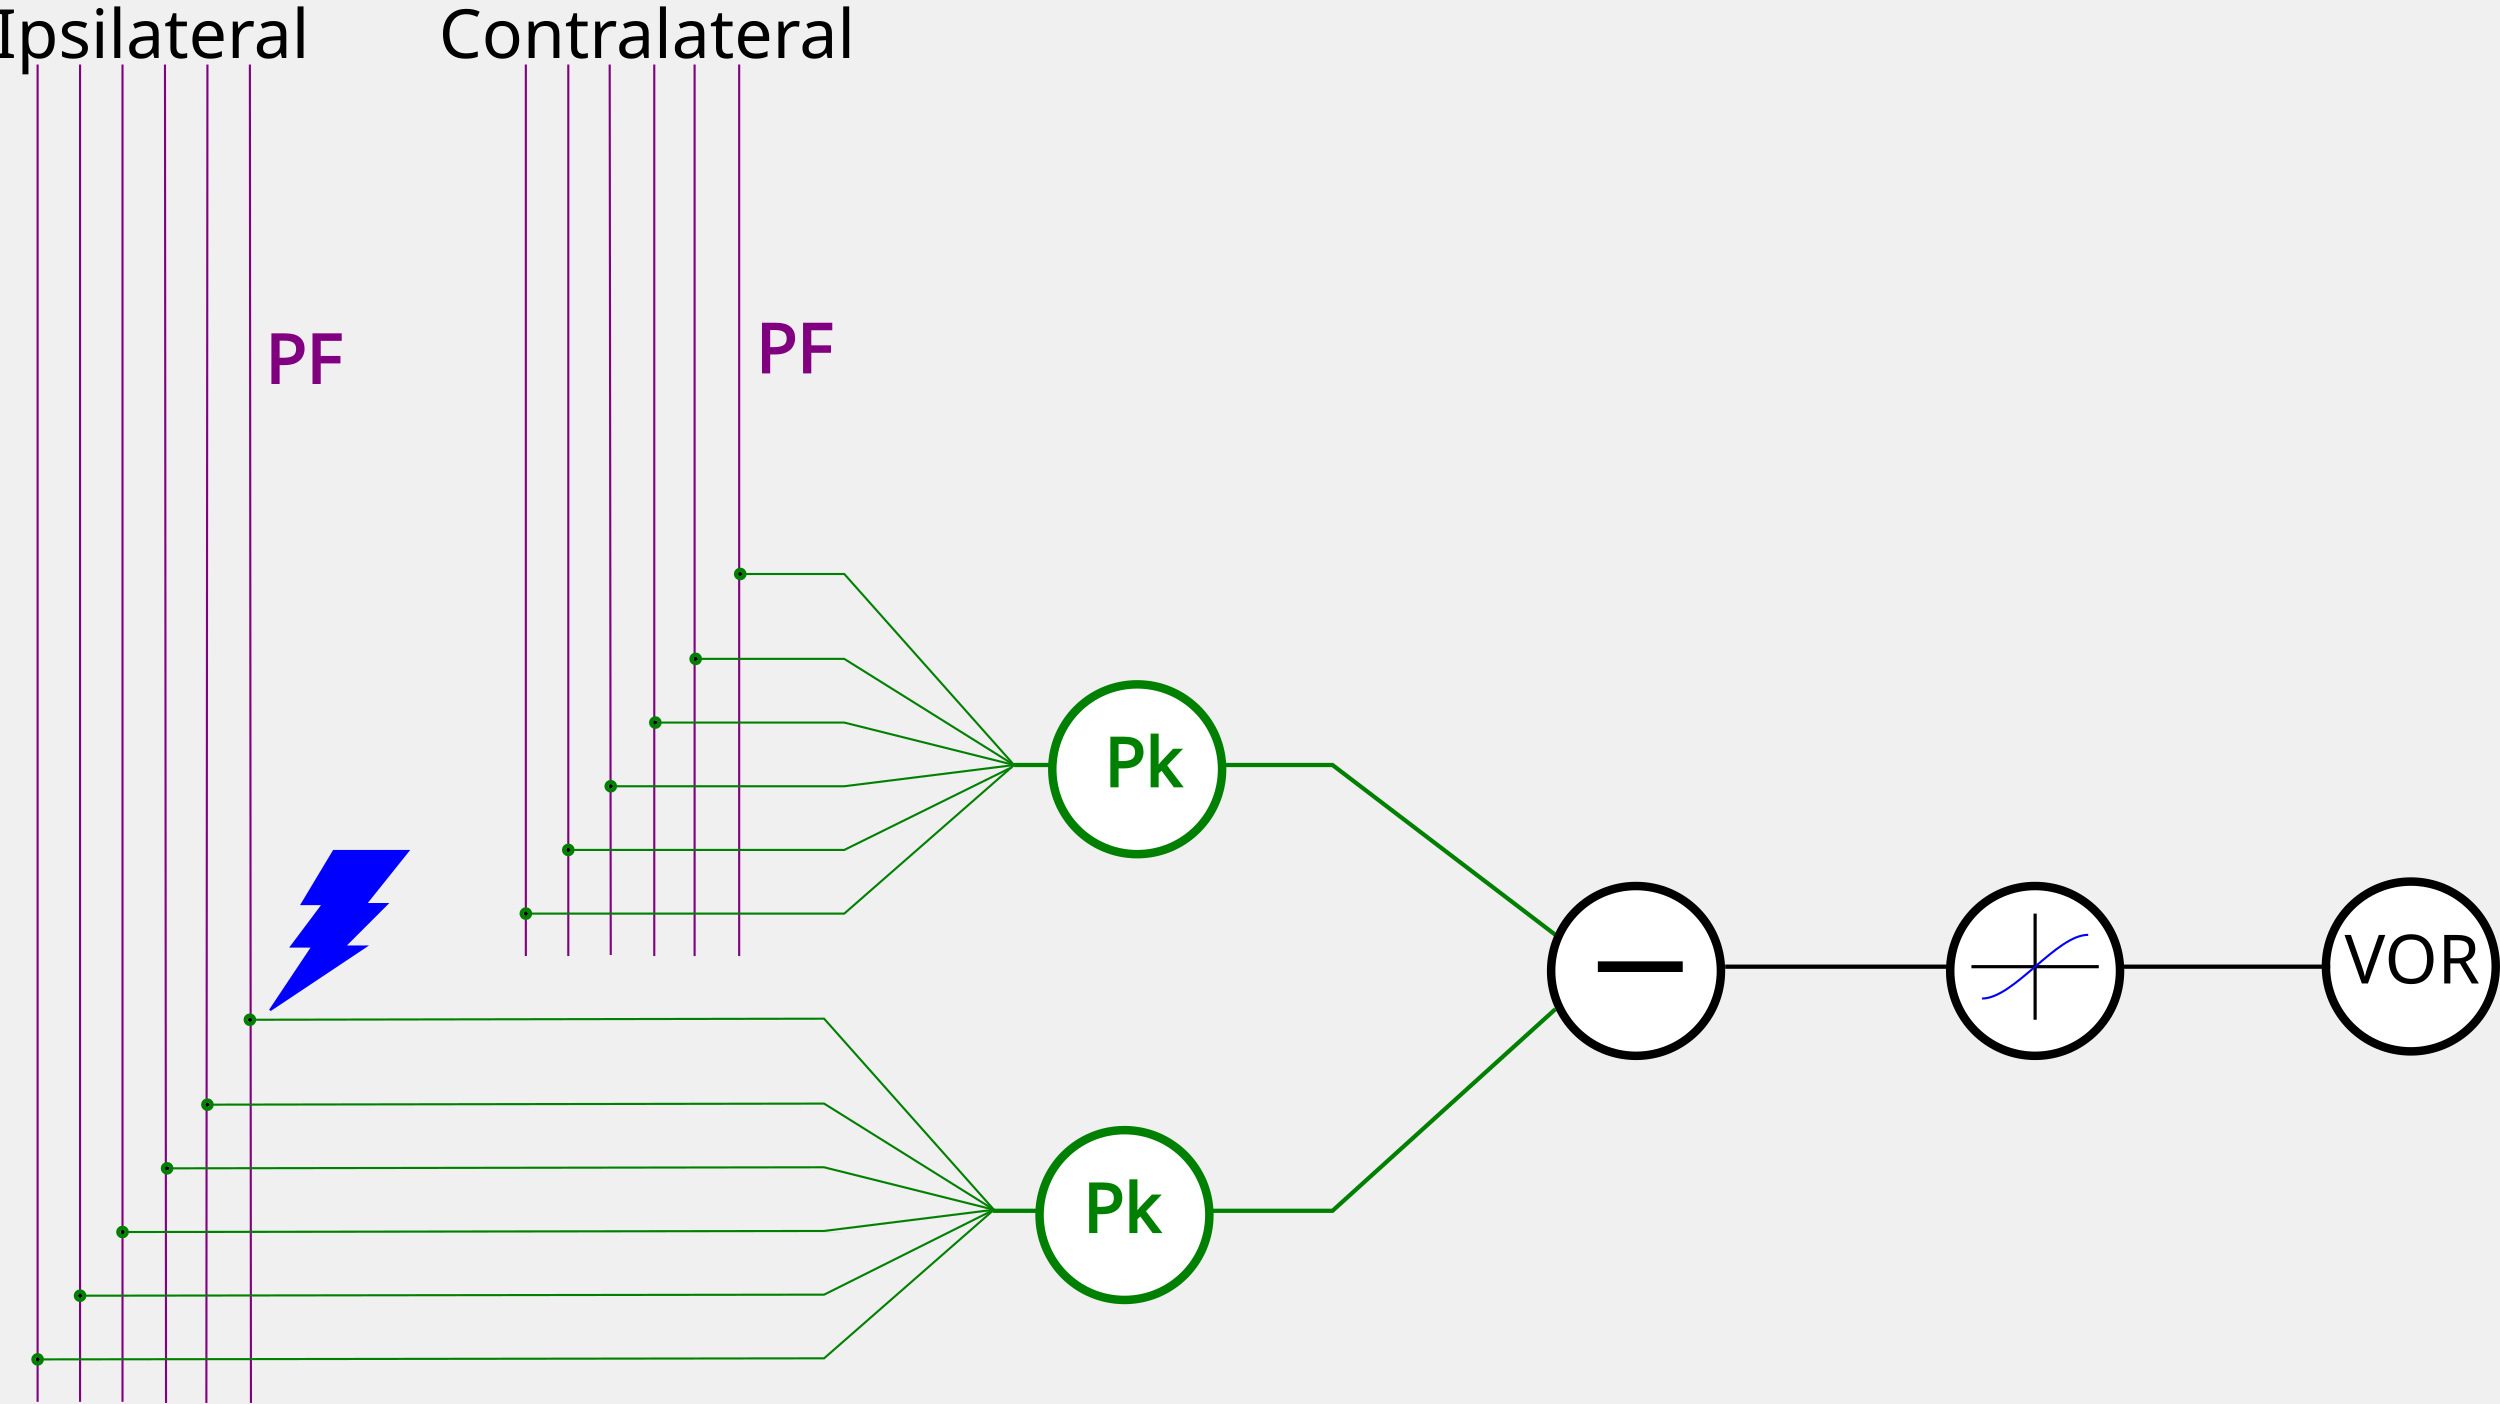
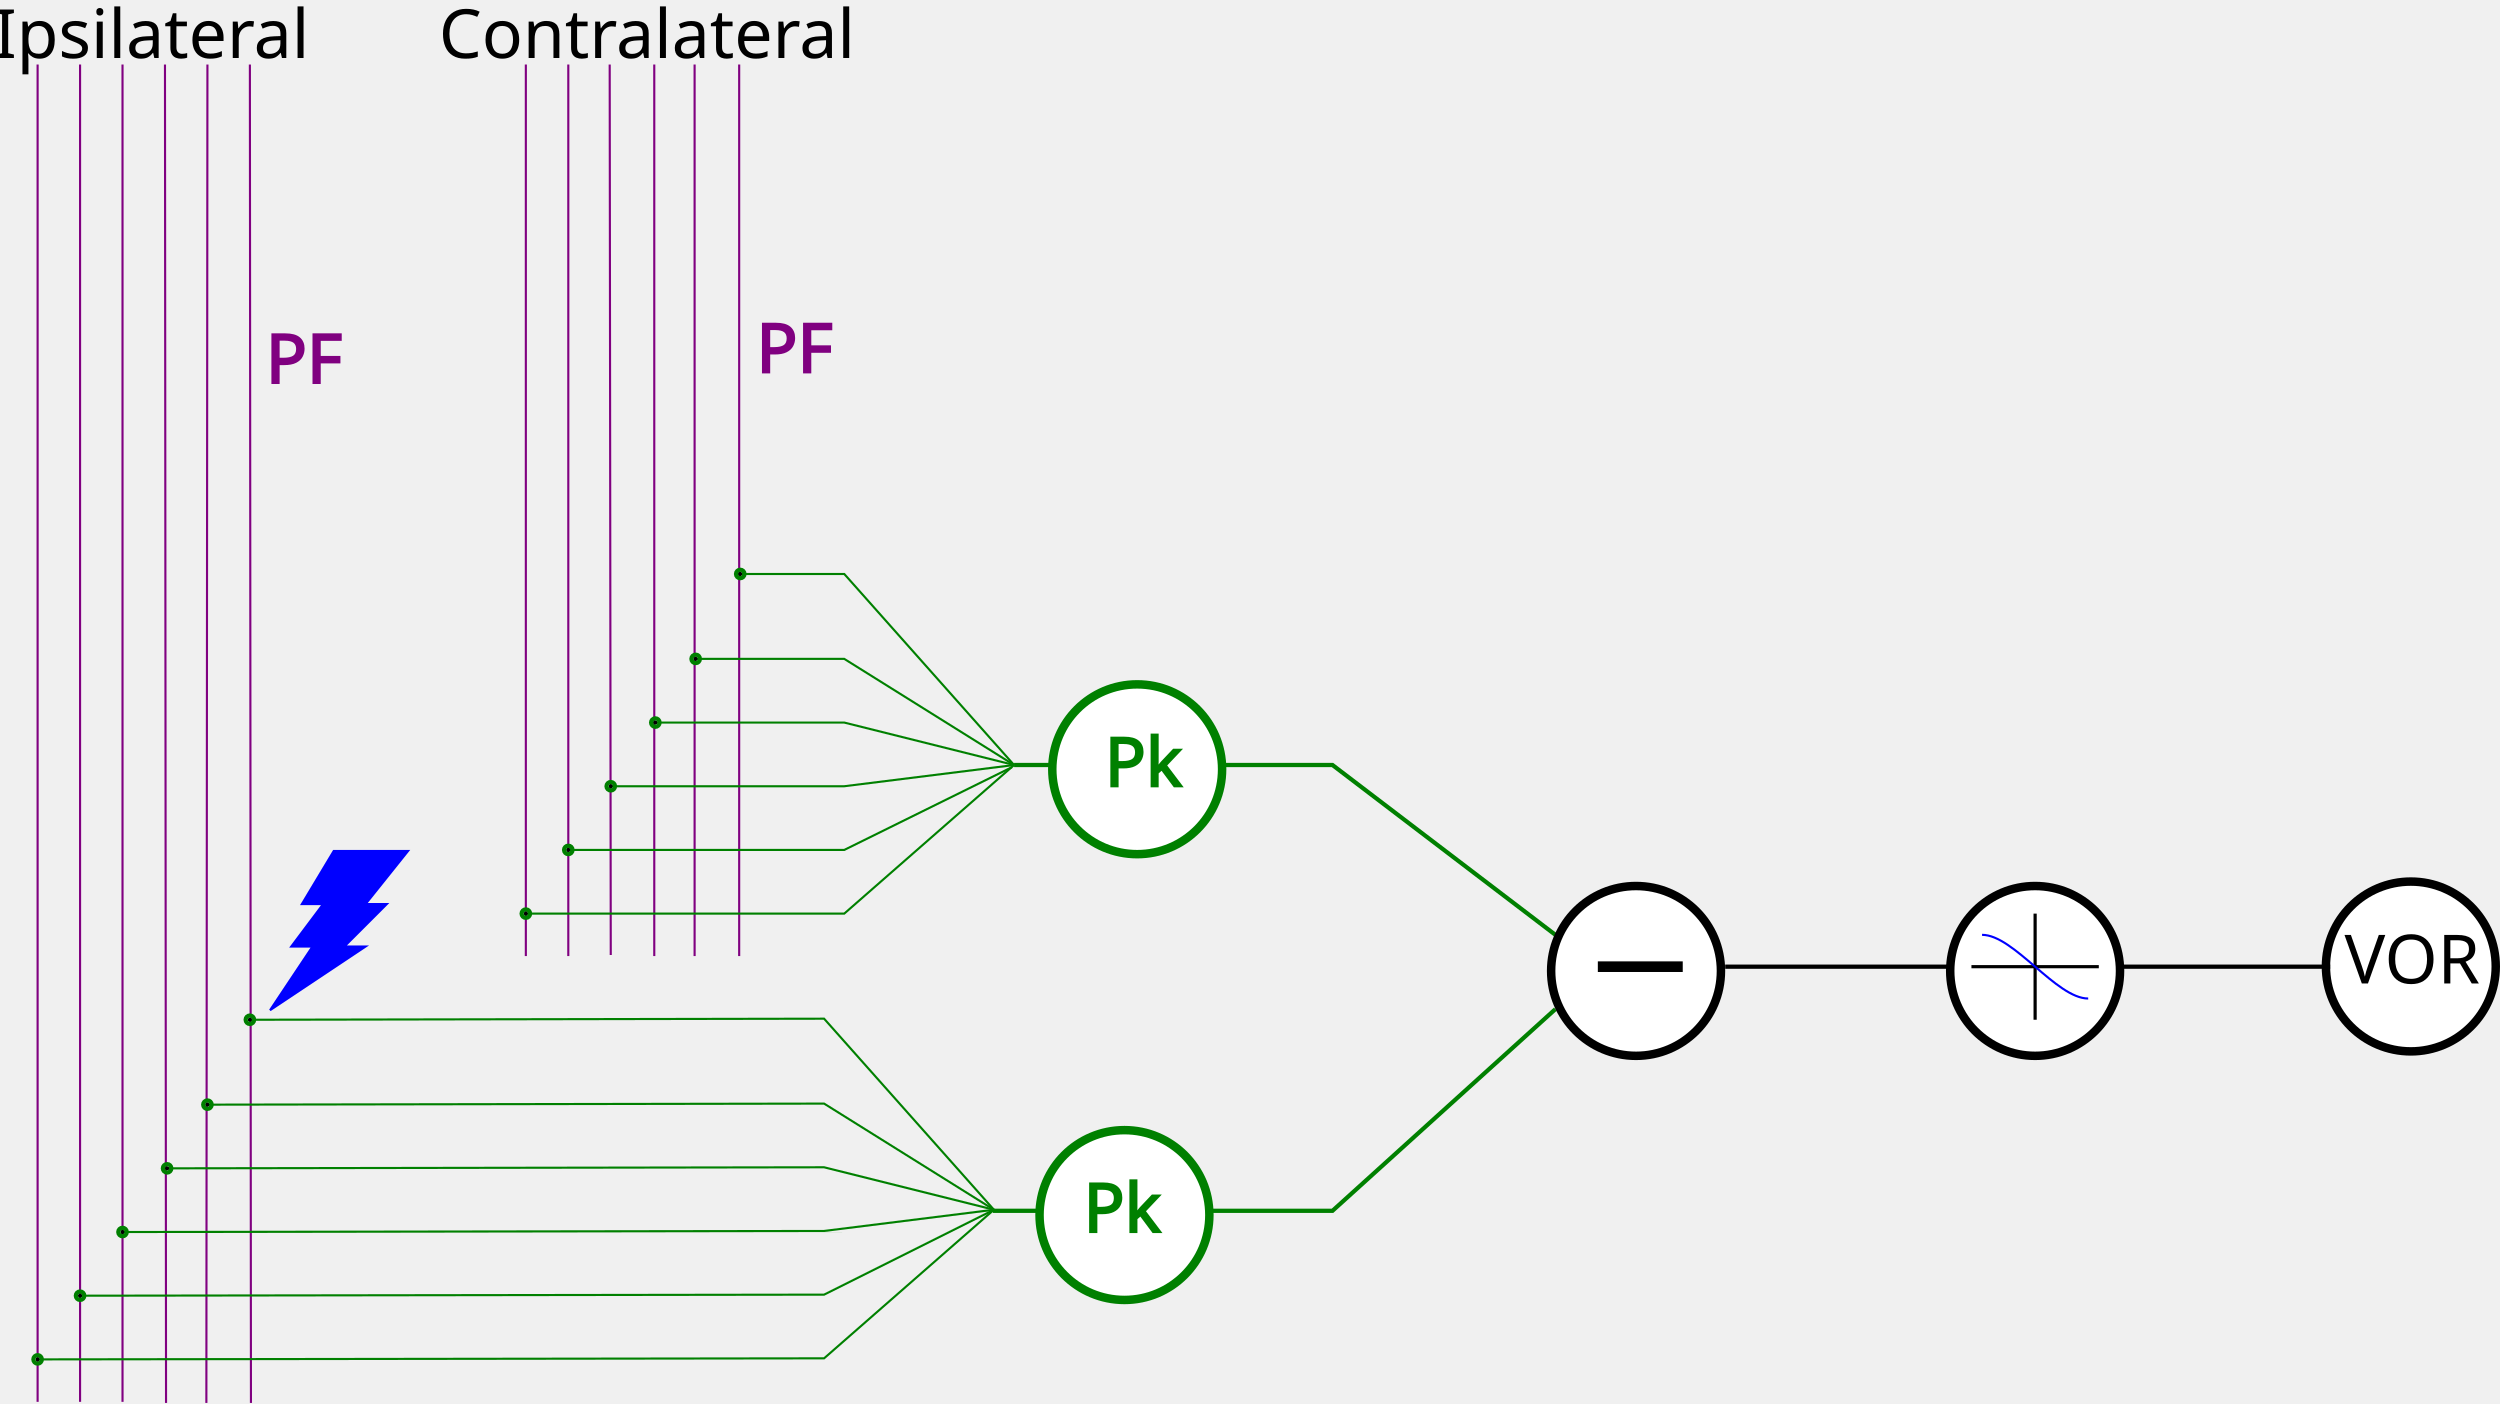
<svg xmlns="http://www.w3.org/2000/svg" width="1177.717" height="661.391" id="svg5521" version="1.1">
  <defs id="defs5523" />
  <g id="layer1" transform="translate(177.7174,-1.971558)">
    <path style="fill:#800080;stroke:#800080;stroke-width:1px;stroke-linecap:butt;stroke-linejoin:miter;stroke-opacity:1" d="M 70,32.362 70,452.362" id="path5531" />
    <path style="fill:#800080;stroke:#800080;stroke-width:1px;stroke-linecap:butt;stroke-linejoin:miter;stroke-opacity:1" d="M 90,32.362 90,452.362" id="path5531-5" />
    <path style="fill:#800080;stroke:#800080;stroke-width:1px;stroke-linecap:butt;stroke-linejoin:miter;stroke-opacity:1" d="M 109.5,32.362 110,451.862" id="path5531-1" />
    <path style="fill:#800080;stroke:#800080;stroke-width:1px;stroke-linecap:butt;stroke-linejoin:miter;stroke-opacity:1" d="m 170.5,32.362 0,420" id="path5531-7" />
    <path style="fill:#800080;stroke:#800080;stroke-width:1px;stroke-linecap:butt;stroke-linejoin:miter;stroke-opacity:1" d="m 149.5,32.362 0,420" id="path5531-11" />
    <path style="fill:#800080;stroke:#800080;stroke-width:1px;stroke-linecap:butt;stroke-linejoin:miter;stroke-opacity:1" d="m 130.5,32.362 0,420" id="path5531-52" />
    <path style="fill:none;stroke:#008000;stroke-width:1px;stroke-linecap:butt;stroke-linejoin:miter;stroke-opacity:1" d="m 300,362.362 -80,-90 -50,0" id="path5597" />
    <path style="fill:none;stroke:#008000;stroke-width:1px;stroke-linecap:butt;stroke-linejoin:miter;stroke-opacity:1" d="m 300,362.362 -80,-50 -70,0" id="path5599" />
    <path style="fill:none;stroke:#008000;stroke-width:1px;stroke-linecap:butt;stroke-linejoin:miter;stroke-opacity:1" d="m 299,363.362 -79,39 -130,0" id="path5605" />
    <path style="fill:none;stroke:#008000;stroke-width:2;stroke-linecap:butt;stroke-linejoin:miter;stroke-miterlimit:4;stroke-opacity:1;stroke-dasharray:none" d="m 300,362.362 150,0 105,80" id="path5609" />
    <path style="fill:#ffffff;fill-opacity:1;stroke:#008000;stroke-width:4;stroke-linecap:butt;stroke-miterlimit:4;stroke-opacity:1;stroke-dasharray:none;stroke-dashoffset:0" id="path5611" d="m 410,482.362 c 0,22.091 -17.909,40 -40,40 -22.091,0 -40,-17.909 -40,-40 0,-22.091 17.909,-40 40,-40 22.091,0 40,17.909 40,40 z" transform="translate(-12,-118)" />
    <path style="fill:none;stroke:#008000;stroke-width:1px;stroke-linecap:butt;stroke-linejoin:miter;stroke-opacity:1" d="m 130,342.362 90,0 80,20" id="path5613" />
    <path style="fill:none;stroke:#008000;stroke-width:1px;stroke-linecap:butt;stroke-linejoin:miter;stroke-opacity:1" d="m 110,372.362 110,0 80,-10" id="path5615" />
    <path style="fill:none;stroke:#008000;stroke-width:1px;stroke-linecap:butt;stroke-linejoin:miter;stroke-opacity:1" d="m 70,432.362 150,0 80,-70" id="path5619" />
    <path style="fill:#800080;stroke:#800080;stroke-width:1px;stroke-linecap:butt;stroke-linejoin:miter;stroke-opacity:1" d="m -160,32.362 0,630" id="path5531-76" />
    <path style="fill:#800080;stroke:#800080;stroke-width:1px;stroke-linecap:butt;stroke-linejoin:miter;stroke-opacity:1" d="m -140,32.362 0,630" id="path5531-5-1" />
    <path style="fill:#800080;stroke:#800080;stroke-width:1px;stroke-linecap:butt;stroke-linejoin:miter;stroke-opacity:1" d="m -120,32.362 0,630" id="path5531-1-4" />
    <path style="fill:#800080;stroke:#800080;stroke-width:1px;stroke-linecap:butt;stroke-linejoin:miter;stroke-opacity:1" d="m -60,32.362 0.5,630.5" id="path5531-7-2" />
    <path style="fill:#800080;stroke:#800080;stroke-width:1px;stroke-linecap:butt;stroke-linejoin:miter;stroke-opacity:1" d="M -80,32.362 -80.5,662.862" id="path5531-11-3" />
    <path style="fill:#800080;stroke:#800080;stroke-width:1px;stroke-linecap:butt;stroke-linejoin:miter;stroke-opacity:1" d="m -100,32.362 0.5,630.5" id="path5531-52-2" />
    <path style="fill:none;stroke:#008000;stroke-width:1px;stroke-linecap:butt;stroke-linejoin:miter;stroke-opacity:1" d="m 290.5,571.862 -80,-90 -270.5,0.5" id="path5597-2" />
    <path style="fill:none;stroke:#008000;stroke-width:1px;stroke-linecap:butt;stroke-linejoin:miter;stroke-opacity:1" d="m 290.5,571.862 -80,-50 -290.5,0.5" id="path5599-1" />
    <path style="fill:none;stroke:#008000;stroke-width:1px;stroke-linecap:butt;stroke-linejoin:miter;stroke-opacity:1" d="m 290.5,571.862 -80,40 -350.5,0.5" id="path5605-6" />
    <path style="fill:none;stroke:#008000;stroke-width:2;stroke-linecap:butt;stroke-linejoin:miter;stroke-miterlimit:4;stroke-opacity:1;stroke-dasharray:none" d="m 290,572.362 160,0 105,-95" id="path5609-8" />
    <path style="fill:#ffffff;fill-opacity:1;stroke:#008000;stroke-width:4;stroke-linecap:butt;stroke-miterlimit:4;stroke-opacity:1;stroke-dasharray:none;stroke-dashoffset:0" id="path5611-5" d="m 410,482.362 c 0,22.091 -17.909,40 -40,40 -22.091,0 -40,-17.909 -40,-40 0,-22.091 17.909,-40 40,-40 22.091,0 40,17.909 40,40 z" transform="translate(-18,92)" />
    <path style="fill:none;stroke:#008000;stroke-width:1px;stroke-linecap:butt;stroke-linejoin:miter;stroke-opacity:1" d="m -100,552.362 310.5,-0.5 80,20" id="path5613-7" />
    <path style="fill:none;stroke:#008000;stroke-width:1px;stroke-linecap:butt;stroke-linejoin:miter;stroke-opacity:1" d="m -120,582.362 330.5,-0.5 80,-10" id="path5615-6" />
    <path style="fill:none;stroke:#008000;stroke-width:1px;stroke-linecap:butt;stroke-linejoin:miter;stroke-opacity:1" d="m -160,642.362 370.5,-0.5 80,-70" id="path5619-1" />
    <text xml:space="preserve" style="font-size:14px;font-style:normal;font-weight:normal;line-height:125%;letter-spacing:0px;word-spacing:0px;fill:#008000;fill-opacity:1;stroke:#008000;font-family:Sans" x="342.75" y="372.362" id="text5678">
      <tspan id="tspan5680" x="342.75" y="372.362" style="font-size:32px;fill:#008000;stroke:#008000">Pk</tspan>
    </text>
    <text xml:space="preserve" style="font-size:14px;font-style:normal;font-weight:normal;line-height:125%;letter-spacing:0px;word-spacing:0px;fill:#008000;fill-opacity:1;stroke:#008000;font-family:Sans" x="332.75" y="582.362" id="text5678-8">
      <tspan id="tspan5680-9" x="332.75" y="582.362" style="font-size:32px;fill:#008000;stroke:#008000">Pk</tspan>
    </text>
    <path style="fill:#000000;fill-opacity:1;stroke:#008000;stroke-width:4;stroke-linecap:butt;stroke-miterlimit:4;stroke-opacity:1;stroke-dasharray:none;stroke-dashoffset:0" id="path5705" d="m 172,272.362 c 0,0.552 -0.448,1 -1,1 -0.552,0 -1,-0.448 -1,-1 0,-0.552 0.448,-1 1,-1 0.552,0 1,0.448 1,1 z" />
    <path style="fill:#000000;fill-opacity:1;stroke:#008000;stroke-width:4;stroke-linecap:butt;stroke-miterlimit:4;stroke-opacity:1;stroke-dasharray:none;stroke-dashoffset:0" id="path5705-2" d="m 172,272.362 c 0,0.552 -0.448,1 -1,1 -0.552,0 -1,-0.448 -1,-1 0,-0.552 0.448,-1 1,-1 0.552,0 1,0.448 1,1 z" transform="translate(-21,40)" />
    <path style="fill:#000000;fill-opacity:1;stroke:#008000;stroke-width:4;stroke-linecap:butt;stroke-miterlimit:4;stroke-opacity:1;stroke-dasharray:none;stroke-dashoffset:0" id="path5705-2-7" d="m 172,272.362 c 0,0.552 -0.448,1 -1,1 -0.552,0 -1,-0.448 -1,-1 0,-0.552 0.448,-1 1,-1 0.552,0 1,0.448 1,1 z" transform="translate(-40,70)" />
    <path style="fill:#000000;fill-opacity:1;stroke:#008000;stroke-width:4;stroke-linecap:butt;stroke-miterlimit:4;stroke-opacity:1;stroke-dasharray:none;stroke-dashoffset:0" id="path5705-2-7-9" d="m 172,272.362 c 0,0.552 -0.448,1 -1,1 -0.552,0 -1,-0.448 -1,-1 0,-0.552 0.448,-1 1,-1 0.552,0 1,0.448 1,1 z" transform="translate(-61,100)" />
    <path style="fill:#000000;fill-opacity:1;stroke:#008000;stroke-width:4;stroke-linecap:butt;stroke-miterlimit:4;stroke-opacity:1;stroke-dasharray:none;stroke-dashoffset:0" id="path5705-2-7-9-5" d="m 172,272.362 c 0,0.552 -0.448,1 -1,1 -0.552,0 -1,-0.448 -1,-1 0,-0.552 0.448,-1 1,-1 0.552,0 1,0.448 1,1 z" transform="translate(-81,130)" />
    <path style="fill:#000000;fill-opacity:1;stroke:#008000;stroke-width:4;stroke-linecap:butt;stroke-miterlimit:4;stroke-opacity:1;stroke-dasharray:none;stroke-dashoffset:0" id="path5705-2-7-9-5-4" d="m 172,272.362 c 0,0.552 -0.448,1 -1,1 -0.552,0 -1,-0.448 -1,-1 0,-0.552 0.448,-1 1,-1 0.552,0 1,0.448 1,1 z" transform="translate(-101,160)" />
    <path style="fill:#000000;fill-opacity:1;stroke:#008000;stroke-width:4;stroke-linecap:butt;stroke-miterlimit:4;stroke-opacity:1;stroke-dasharray:none;stroke-dashoffset:0" id="path5705-2-7-9-5-4-3" d="m 172,272.362 c 0,0.552 -0.448,1 -1,1 -0.552,0 -1,-0.448 -1,-1 0,-0.552 0.448,-1 1,-1 0.552,0 1,0.448 1,1 z" transform="translate(-231,210)" />
    <path style="fill:#000000;fill-opacity:1;stroke:#008000;stroke-width:4;stroke-linecap:butt;stroke-miterlimit:4;stroke-opacity:1;stroke-dasharray:none;stroke-dashoffset:0" id="path5705-2-7-9-5-4-3-1" d="m 172,272.362 c 0,0.552 -0.448,1 -1,1 -0.552,0 -1,-0.448 -1,-1 0,-0.552 0.448,-1 1,-1 0.552,0 1,0.448 1,1 z" transform="translate(-251,250)" />
    <path style="fill:#000000;fill-opacity:1;stroke:#008000;stroke-width:4;stroke-linecap:butt;stroke-miterlimit:4;stroke-opacity:1;stroke-dasharray:none;stroke-dashoffset:0" id="path5705-2-7-9-5-4-3-1-2" d="m 172,272.362 c 0,0.552 -0.448,1 -1,1 -0.552,0 -1,-0.448 -1,-1 0,-0.552 0.448,-1 1,-1 0.552,0 1,0.448 1,1 z" transform="translate(-270,280)" />
    <path style="fill:#000000;fill-opacity:1;stroke:#008000;stroke-width:4;stroke-linecap:butt;stroke-miterlimit:4;stroke-opacity:1;stroke-dasharray:none;stroke-dashoffset:0" id="path5705-2-7-9-5-4-3-1-3" d="m 172,272.362 c 0,0.552 -0.448,1 -1,1 -0.552,0 -1,-0.448 -1,-1 0,-0.552 0.448,-1 1,-1 0.552,0 1,0.448 1,1 z" transform="translate(-291,310)" />
    <path style="fill:#000000;fill-opacity:1;stroke:#008000;stroke-width:4;stroke-linecap:butt;stroke-miterlimit:4;stroke-opacity:1;stroke-dasharray:none;stroke-dashoffset:0" id="path5705-2-7-9-5-4-3-1-3-3" d="m 172,272.362 c 0,0.552 -0.448,1 -1,1 -0.552,0 -1,-0.448 -1,-1 0,-0.552 0.448,-1 1,-1 0.552,0 1,0.448 1,1 z" transform="translate(-311,340)" />
    <path style="fill:#000000;fill-opacity:1;stroke:#008000;stroke-width:4;stroke-linecap:butt;stroke-miterlimit:4;stroke-opacity:1;stroke-dasharray:none;stroke-dashoffset:0" id="path5705-2-7-9-5-4-3-1-3-3-4" d="m 172,272.362 c 0,0.552 -0.448,1 -1,1 -0.552,0 -1,-0.448 -1,-1 0,-0.552 0.448,-1 1,-1 0.552,0 1,0.448 1,1 z" transform="translate(-331,370)" />
    <path style="fill:#ffffff;fill-opacity:1;stroke:#000000;stroke-width:4;stroke-linecap:butt;stroke-miterlimit:4;stroke-opacity:1;stroke-dasharray:none;stroke-dashoffset:0" id="path5611-1" d="m 410,482.362 c 0,22.091 -17.909,40 -40,40 -22.091,0 -40,-17.909 -40,-40 0,-22.091 17.909,-40 40,-40 22.091,0 40,17.909 40,40 z" transform="translate(223,-23)" />
    <text xml:space="preserve" style="font-size:14px;font-style:normal;font-weight:normal;line-height:125%;letter-spacing:0px;word-spacing:0px;fill:#000000;fill-opacity:1;stroke:none;font-family:Sans" x="574.612" y="465.321" id="text5914">
      <tspan id="tspan5916" x="574.612" y="465.321" />
    </text>
    <path style="fill:none;stroke:#000000;stroke-width:5;stroke-linecap:butt;stroke-linejoin:miter;stroke-miterlimit:4;stroke-opacity:1;stroke-dasharray:none" d="m 575,457.362 40,0" id="path5918" />
    <path style="fill:#ffffff;fill-opacity:1;stroke:#000000;stroke-width:4;stroke-linecap:butt;stroke-miterlimit:4;stroke-opacity:1;stroke-dasharray:none;stroke-dashoffset:0" id="path5611-1-1" d="m 410,482.362 c 0,22.091 -17.909,40 -40,40 -22.091,0 -40,-17.909 -40,-40 0,-22.091 17.909,-40 40,-40 22.091,0 40,17.909 40,40 z" transform="translate(411,-23)" />
    <path style="fill:none;stroke:#000000;stroke-width:1.5;stroke-linecap:butt;stroke-linejoin:miter;stroke-miterlimit:4;stroke-opacity:1;stroke-dasharray:none" d="m 781,432.362 0,50" id="path6448" />
    <path style="fill:none;stroke:#000000;stroke-width:1.5;stroke-linecap:butt;stroke-linejoin:miter;stroke-miterlimit:4;stroke-opacity:1;stroke-dasharray:none" d="m 751,457.362 60,0" id="path6450" />
-     <path style="fill:none;stroke:#0000ff;stroke-width:1px;stroke-linecap:butt;stroke-linejoin:miter;stroke-opacity:1" d="m 756,472.362 c 15,0 35,-30 50,-30" id="path6454" />
+     <path style="fill:none;stroke:#0000ff;stroke-width:1px;stroke-linecap:butt;stroke-linejoin:miter;stroke-opacity:1" d="m 756,442.362 c 15,0 35,30 50,30" id="path6454" />
    <path style="fill:none;stroke:#000000;stroke-width:2;stroke-linecap:butt;stroke-linejoin:miter;stroke-miterlimit:4;stroke-opacity:1;stroke-dasharray:none" d="m 635,457.362 105,0" id="path6456" />
    <text xml:space="preserve" style="font-size:14px;font-style:normal;font-weight:normal;line-height:125%;letter-spacing:0px;word-spacing:0px;fill:#000000;fill-opacity:1;stroke:none;font-family:Sans" x="-180.702" y="29.31" id="text6458">
      <tspan id="tspan6460" x="-180.702" y="29.31" style="font-size:32px">Ipsilateral</tspan>
    </text>
    <text xml:space="preserve" style="font-size:14px;font-style:normal;font-weight:normal;line-height:125%;letter-spacing:0px;word-spacing:0px;fill:#000000;fill-opacity:1;stroke:none;font-family:Sans" x="29.016" y="29.31" id="text6458-3">
      <tspan id="tspan6460-8" x="29.016" y="29.31" style="font-size:32px">Contralateral</tspan>
    </text>
    <text xml:space="preserve" style="font-size:14px;font-style:normal;font-weight:normal;line-height:125%;letter-spacing:0px;word-spacing:0px;fill:#800080;fill-opacity:1;stroke:#800080;font-family:Sans" x="-52.469" y="182.362" id="text6483">
      <tspan id="tspan6485" x="-52.469" y="182.362" style="font-size:32px;fill:#800080;stroke:#800080">PF</tspan>
    </text>
    <text xml:space="preserve" style="font-size:14px;font-style:normal;font-weight:normal;line-height:125%;letter-spacing:0px;word-spacing:0px;fill:#800080;fill-opacity:1;stroke:#800080;font-family:Sans" x="178.625" y="177.362" id="text6483-7">
      <tspan id="tspan6485-4" x="178.625" y="177.362" style="font-size:32px;fill:#800080;stroke:#800080">PF</tspan>
    </text>
    <path style="fill:#0000ff;stroke:#0000ff;stroke-width:1px;stroke-linecap:butt;stroke-linejoin:miter;stroke-opacity:1" d="m -20.5,402.862 35,0 -20,25 10,0 -20,20 10,0 -45,30 20,-30 -10,0 15,-20 -10,0 z" id="path6508" />
    <path style="fill:#ffffff;fill-opacity:1;stroke:#000000;stroke-width:4;stroke-linecap:butt;stroke-miterlimit:4;stroke-opacity:1;stroke-dasharray:none;stroke-dashoffset:0" id="path5611-2" d="m 410,482.362 c 0,22.091 -17.909,40 -40,40 -22.091,0 -40,-17.909 -40,-40 0,-22.091 17.909,-40 40,-40 22.091,0 40,17.909 40,40 z" transform="translate(588,-25.09375)" />
    <text xml:space="preserve" style="font-size:14px;font-style:normal;font-weight:normal;line-height:125%;letter-spacing:0px;word-spacing:0px;fill:#000000;fill-opacity:1;stroke:none;font-family:Sans" x="926.75" y="465.268" id="text5678-7">
      <tspan id="tspan5680-7" x="926.75" y="465.268" style="font-size:32px">VOR</tspan>
    </text>
    <path style="fill:none;stroke:#000000;stroke-width:2;stroke-linecap:butt;stroke-linejoin:miter;stroke-miterlimit:4;stroke-opacity:1;stroke-dasharray:none" d="m 820,457.362 100,0" id="path6534" />
  </g>
</svg>
